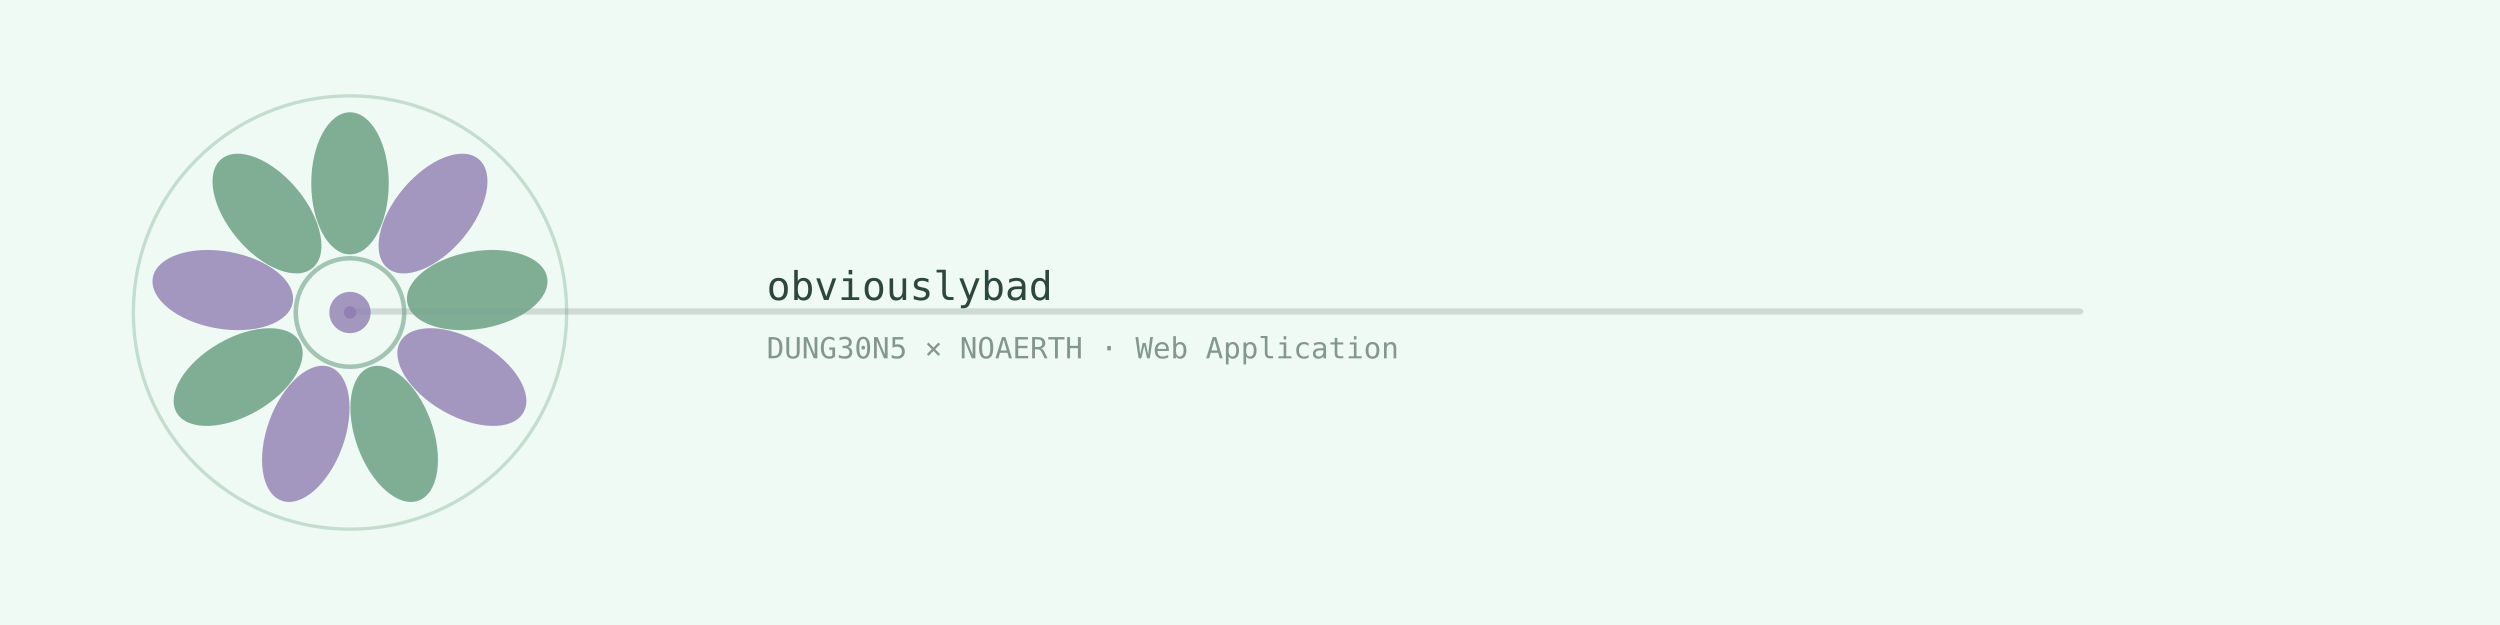
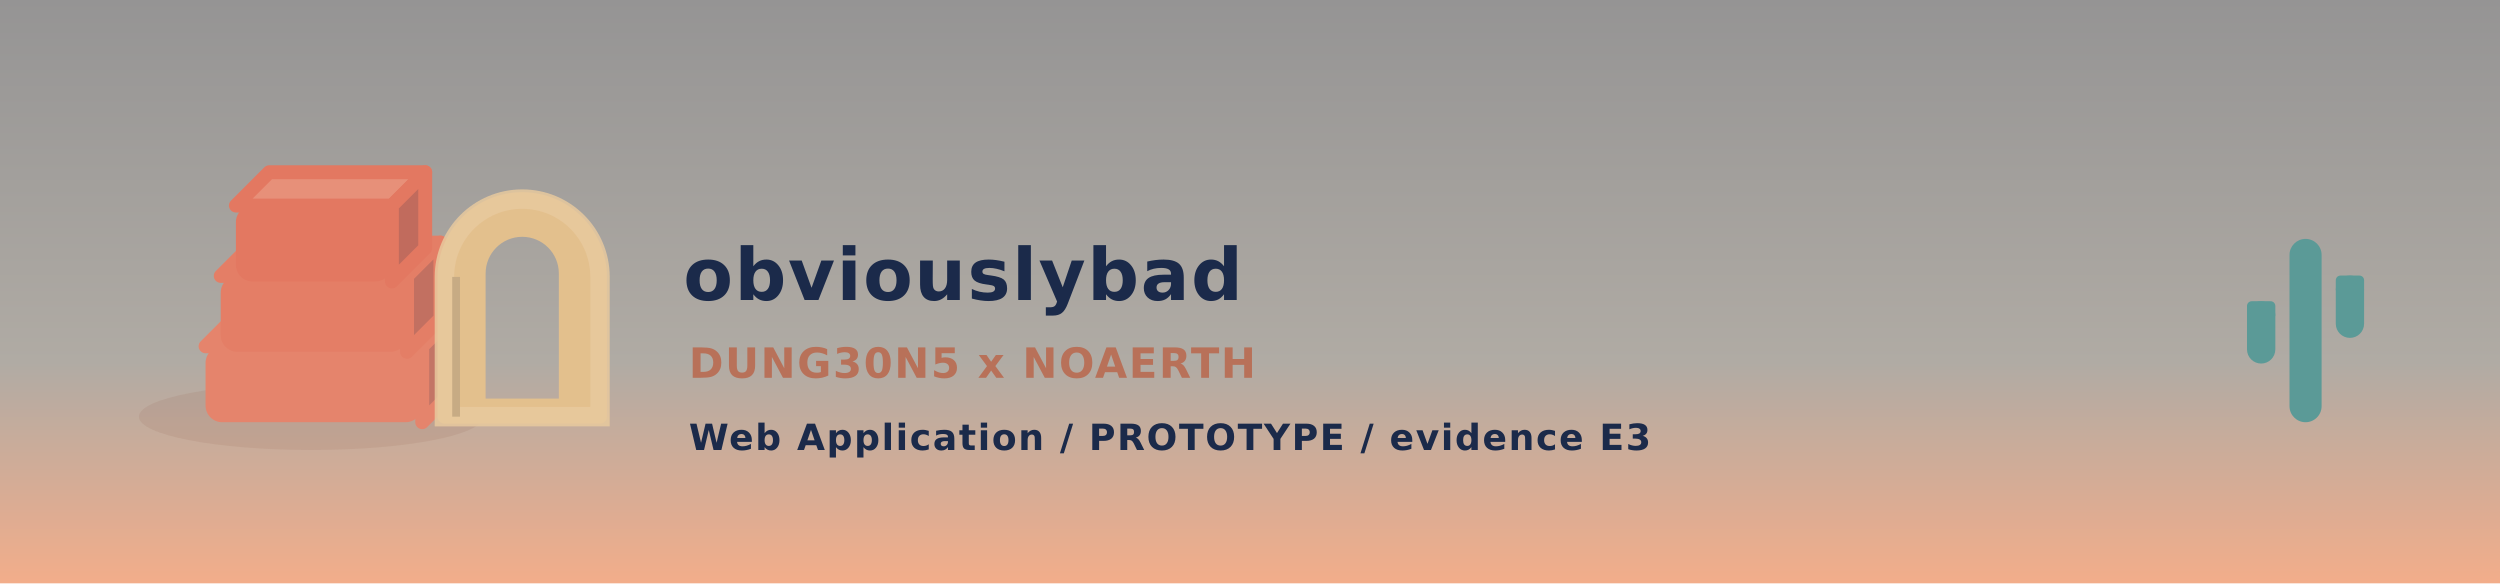
- <svg xmlns="http://www.w3.org/2000/svg" viewBox="0 0 1200 300" width="1200" height="300" role="img" aria-label="obviouslybad identity object">
-   <rect width="1200" height="300" fill="#effaf5" />
-   <defs>
-     <linearGradient id="gft" x1="0" y1="0" x2="1" y2="1">
-       <stop offset="0%" stop-color="#74a68b" />
-       <stop offset="100%" stop-color="#907eb3" />
-     </linearGradient>
-   </defs>
-   <rect x="168.00" y="148.00" width="832.00" height="3.00" rx="2.00" fill="rgba(26,52,43,0.160)" opacity="1.00" />
+ <svg xmlns="http://www.w3.org/2000/svg" width="900" height="210" viewBox="0 0 900 210" role="img" aria-label="obviouslybad - identity object">
+   <linearGradient id="skyf" x1="0" y1="0" x2="0" y2="1">
+     <stop offset="0" stop-color="#959494" />
+     <stop offset="0.62" stop-color="#b0aba4" />
+     <stop offset="1" stop-color="#f3ad8a" />
+   </linearGradient>
+   <rect width="900" height="210" fill="url(#skyf)" />
+   <rect x="0" y="352" width="900" height="-142" fill="#e9cda3" />
+   <rect x="0" y="352" width="900" height="3" fill="#ebd1a9" />
+   <ellipse cx="112" cy="150" rx="62" ry="12" fill="rgba(138,90,68,0.11)" />
  <g>
-     <ellipse cx="168.00" cy="88.00" rx="18.60" ry="34.10" fill="rgba(116,166,139,0.900)" opacity="1.00" transform="rotate(0.0 168.00 88.00)" />
-     <ellipse cx="207.85" cy="102.51" rx="18.60" ry="34.10" fill="rgba(144,126,179,0.800)" opacity="1.00" transform="rotate(40.0 207.85 102.51)" />
-     <ellipse cx="229.06" cy="139.23" rx="18.60" ry="34.10" fill="rgba(116,166,139,0.900)" opacity="1.00" transform="rotate(80.0 229.06 139.23)" />
-     <ellipse cx="221.69" cy="181.00" rx="18.60" ry="34.10" fill="rgba(144,126,179,0.800)" opacity="1.00" transform="rotate(120.0 221.69 181.00)" />
-     <ellipse cx="189.21" cy="208.26" rx="18.60" ry="34.10" fill="rgba(116,166,139,0.900)" opacity="1.00" transform="rotate(160.0 189.21 208.26)" />
-     <ellipse cx="146.79" cy="208.26" rx="18.60" ry="34.10" fill="rgba(144,126,179,0.800)" opacity="1.00" transform="rotate(200.0 146.79 208.26)" />
-     <ellipse cx="114.31" cy="181.00" rx="18.60" ry="34.10" fill="rgba(116,166,139,0.900)" opacity="1.00" transform="rotate(240.0 114.31 181.00)" />
-     <ellipse cx="106.94" cy="139.23" rx="18.60" ry="34.10" fill="rgba(144,126,179,0.800)" opacity="1.00" transform="rotate(280.0 106.94 139.23)" />
-     <ellipse cx="128.15" cy="102.51" rx="18.60" ry="34.10" fill="rgba(116,166,139,0.900)" opacity="1.00" transform="rotate(320.0 128.15 102.51)" />
-     <circle cx="168.00" cy="150.00" r="26.04" fill="none" stroke="rgba(116,166,139,0.900)" stroke-width="2.17" opacity="0.70" />
-     <circle cx="168.00" cy="150.00" r="9.92" fill="rgba(144,126,179,0.800)" opacity="1.00" />
-     <animate attributeName="opacity" values="0.25;1.0;0.25" dur="17.7s" begin="0s" repeatCount="indefinite" />
+     <path d="M74,124.67 L152,124.67 L164,112.67 L86,112.67 Z" fill="#e99a82" stroke="#e5846c" stroke-width="5" stroke-linejoin="round" />
+     <path d="M152,124.67 L164,112.67 L164,140 L152,152 Z" fill="#c37566" stroke="#e5846c" stroke-width="5" stroke-linejoin="round" />
+     <rect x="74" y="124.67" width="78" height="27.33" rx="6" fill="#e5846c" />
+     <path d="M79.46,99.33 L146.54,99.33 L158.54,87.33 L91.46,87.33 Z" fill="#e8957d" stroke="#e47e66" stroke-width="5" stroke-linejoin="round" />
+     <path d="M146.54,99.33 L158.54,87.33 L158.54,114.67 L146.54,126.67 Z" fill="#c27061" stroke="#e47e66" stroke-width="5" stroke-linejoin="round" />
+     <rect x="79.46" y="99.33" width="67.08" height="27.33" rx="6" fill="#e47e66" />
+     <path d="M84.92,74 L141.08,74 L153.08,62 L96.92,62 Z" fill="#e79079" stroke="#e37861" stroke-width="5" stroke-linejoin="round" />
+     <path d="M141.08,74 L153.08,62 L153.08,89.33 L141.08,101.33 Z" fill="#c16b5d" stroke="#e37861" stroke-width="5" stroke-linejoin="round" />
+     <rect x="84.92" y="74" width="56.16" height="27.33" rx="6" fill="#e37861" />
+     <animate attributeName="opacity" values="0.72;1;0.72" dur="6s" begin="0s" repeatCount="indefinite" />
  </g>
-   <g>
-     <ellipse cx="168.00" cy="88.00" rx="18.60" ry="34.10" fill="none" opacity="1.00" transform="rotate(0.0 168.00 88.00)" />
-     <ellipse cx="207.85" cy="102.51" rx="18.60" ry="34.10" fill="none" opacity="1.00" transform="rotate(40.0 207.85 102.51)" />
-     <ellipse cx="229.06" cy="139.23" rx="18.60" ry="34.10" fill="none" opacity="1.00" transform="rotate(80.0 229.06 139.23)" />
-     <ellipse cx="221.69" cy="181.00" rx="18.60" ry="34.10" fill="none" opacity="1.00" transform="rotate(120.0 221.69 181.00)" />
-     <ellipse cx="189.21" cy="208.26" rx="18.60" ry="34.10" fill="none" opacity="1.00" transform="rotate(160.0 189.21 208.26)" />
-     <ellipse cx="146.79" cy="208.26" rx="18.60" ry="34.10" fill="none" opacity="1.00" transform="rotate(200.0 146.79 208.26)" />
-     <ellipse cx="114.31" cy="181.00" rx="18.60" ry="34.10" fill="none" opacity="1.00" transform="rotate(240.0 114.31 181.00)" />
-     <ellipse cx="106.94" cy="139.23" rx="18.60" ry="34.10" fill="none" opacity="1.00" transform="rotate(280.0 106.94 139.23)" />
-     <ellipse cx="128.15" cy="102.51" rx="18.60" ry="34.10" fill="none" opacity="1.00" transform="rotate(320.0 128.15 102.51)" />
-     <circle cx="168.00" cy="150.00" r="26.04" fill="none" stroke="none" stroke-width="2.17" opacity="0.70" />
-     <circle cx="168.00" cy="150.00" r="9.92" fill="none" opacity="1.00" />
-     <animateTransform attributeName="transform" type="rotate" values="0.0 0.00 0.00 360.0 0.00 0.00" dur="35.4s" begin="0s" repeatCount="indefinite" />
-   </g>
-   <g>
-     <circle cx="168.00" cy="150.00" r="104.00" fill="none" stroke="rgba(116,166,139,0.350)" stroke-width="1.60" opacity="1.00" />
-     <animate attributeName="opacity" values="0.25;1.0;0.25" dur="17.7s" begin="0s" repeatCount="indefinite" />
-   </g>
-   <circle cx="168" cy="150" r="3" fill="rgba(144,126,179,0.900)">
-     <animate attributeName="opacity" values="0.35;0.95;0.35" dur="17.7s" begin="0s" repeatCount="indefinite" />
-   </circle>
-   <text x="368" y="144" font-family="ui-monospace,Menlo,monospace" font-size="19" fill="rgba(26,52,43,0.900)">obviouslybad</text>
-   <text x="368" y="172" font-family="ui-monospace,Menlo,monospace" font-size="14" fill="rgba(26,52,43,0.500)">DUNG30N5 × NOAERTH · Web Application</text>
+   <path d="M160,150 L160,99.68 A28,28 0 0 1 216,99.68 L216,150 Z M172.32,146 L172.32,98.43 A15.68,15.68 0 0 1 203.68,98.43 L203.68,146 Z" fill="#e3c08d" fill-rule="evenodd" stroke="#e3c08d" stroke-width="5" stroke-linejoin="round" />
+   <path d="M160,150 L160,99.68 A28,28 0 0 1 216,99.68 L216,150 Z" fill="none" stroke="#e8c99d" stroke-width="7" stroke-linecap="round" opacity="0.85" />
+   <rect x="162.8" y="99.68" width="2.8" height="50.32" fill="#c7ab84" />
+   <text x="246" y="108" font-family="Verdana,DejaVu Sans,sans-serif" font-size="26" font-weight="700" letter-spacing="0.6" fill="#1b2a4a" text-anchor="start">obviouslybad</text>
+   <text x="248" y="136" font-family="Verdana,DejaVu Sans,sans-serif" font-size="15" font-weight="700" letter-spacing="0.6" fill="#b87159" text-anchor="start">DUNG30N5 x NOAERTH</text>
+   <text x="248" y="162" font-family="Verdana,DejaVu Sans,sans-serif" font-size="13" font-weight="700" letter-spacing="0.6" fill="#1b2a4a" text-anchor="start">Web Application  /  PROTOTYPE  /  evidence E3</text>
+   <rect x="824.22" y="86" width="11.56" height="66" rx="5.78" fill="#5b9a97" />
+   <rect x="808.92" y="108.44" width="10.2" height="22.44" rx="5.1" fill="#5b9a97" />
+   <rect x="808.92" y="108.44" width="10.2" height="6.6" rx="1.7" fill="#5b9a97" />
+   <rect x="840.88" y="99.2" width="10.2" height="22.44" rx="5.1" fill="#5b9a97" />
+   <rect x="840.88" y="99.2" width="10.2" height="6.6" rx="1.7" fill="#5b9a97" />
</svg>
